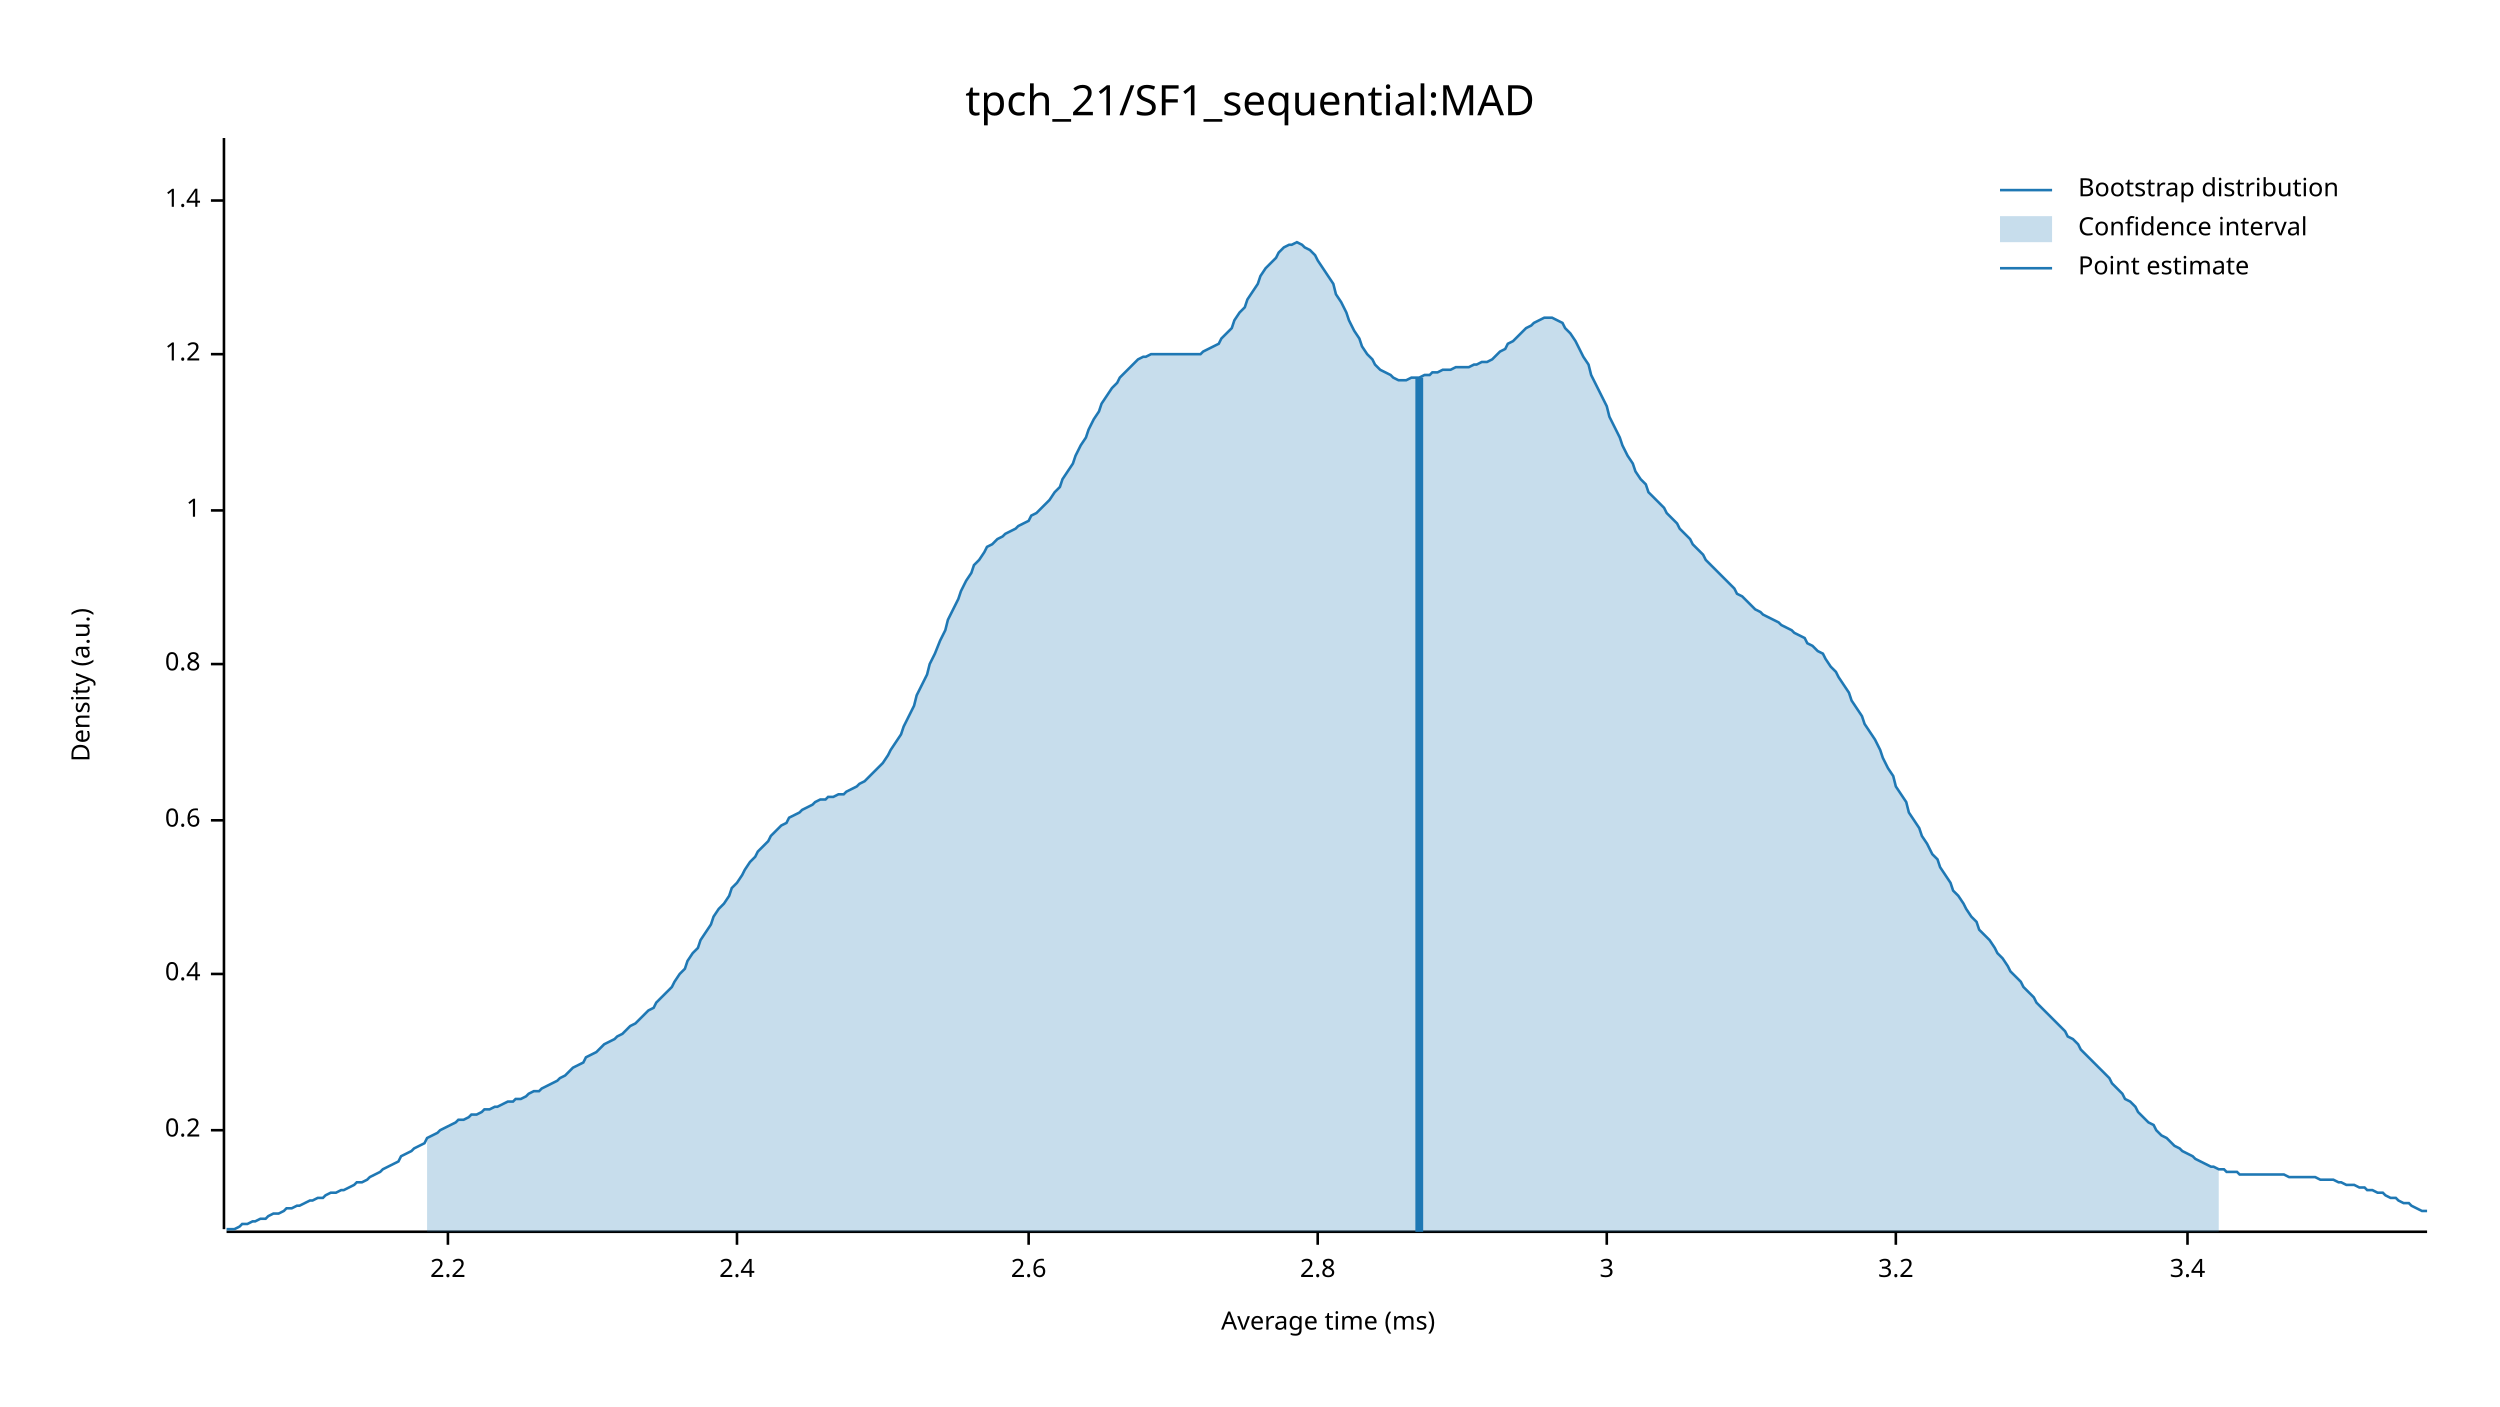
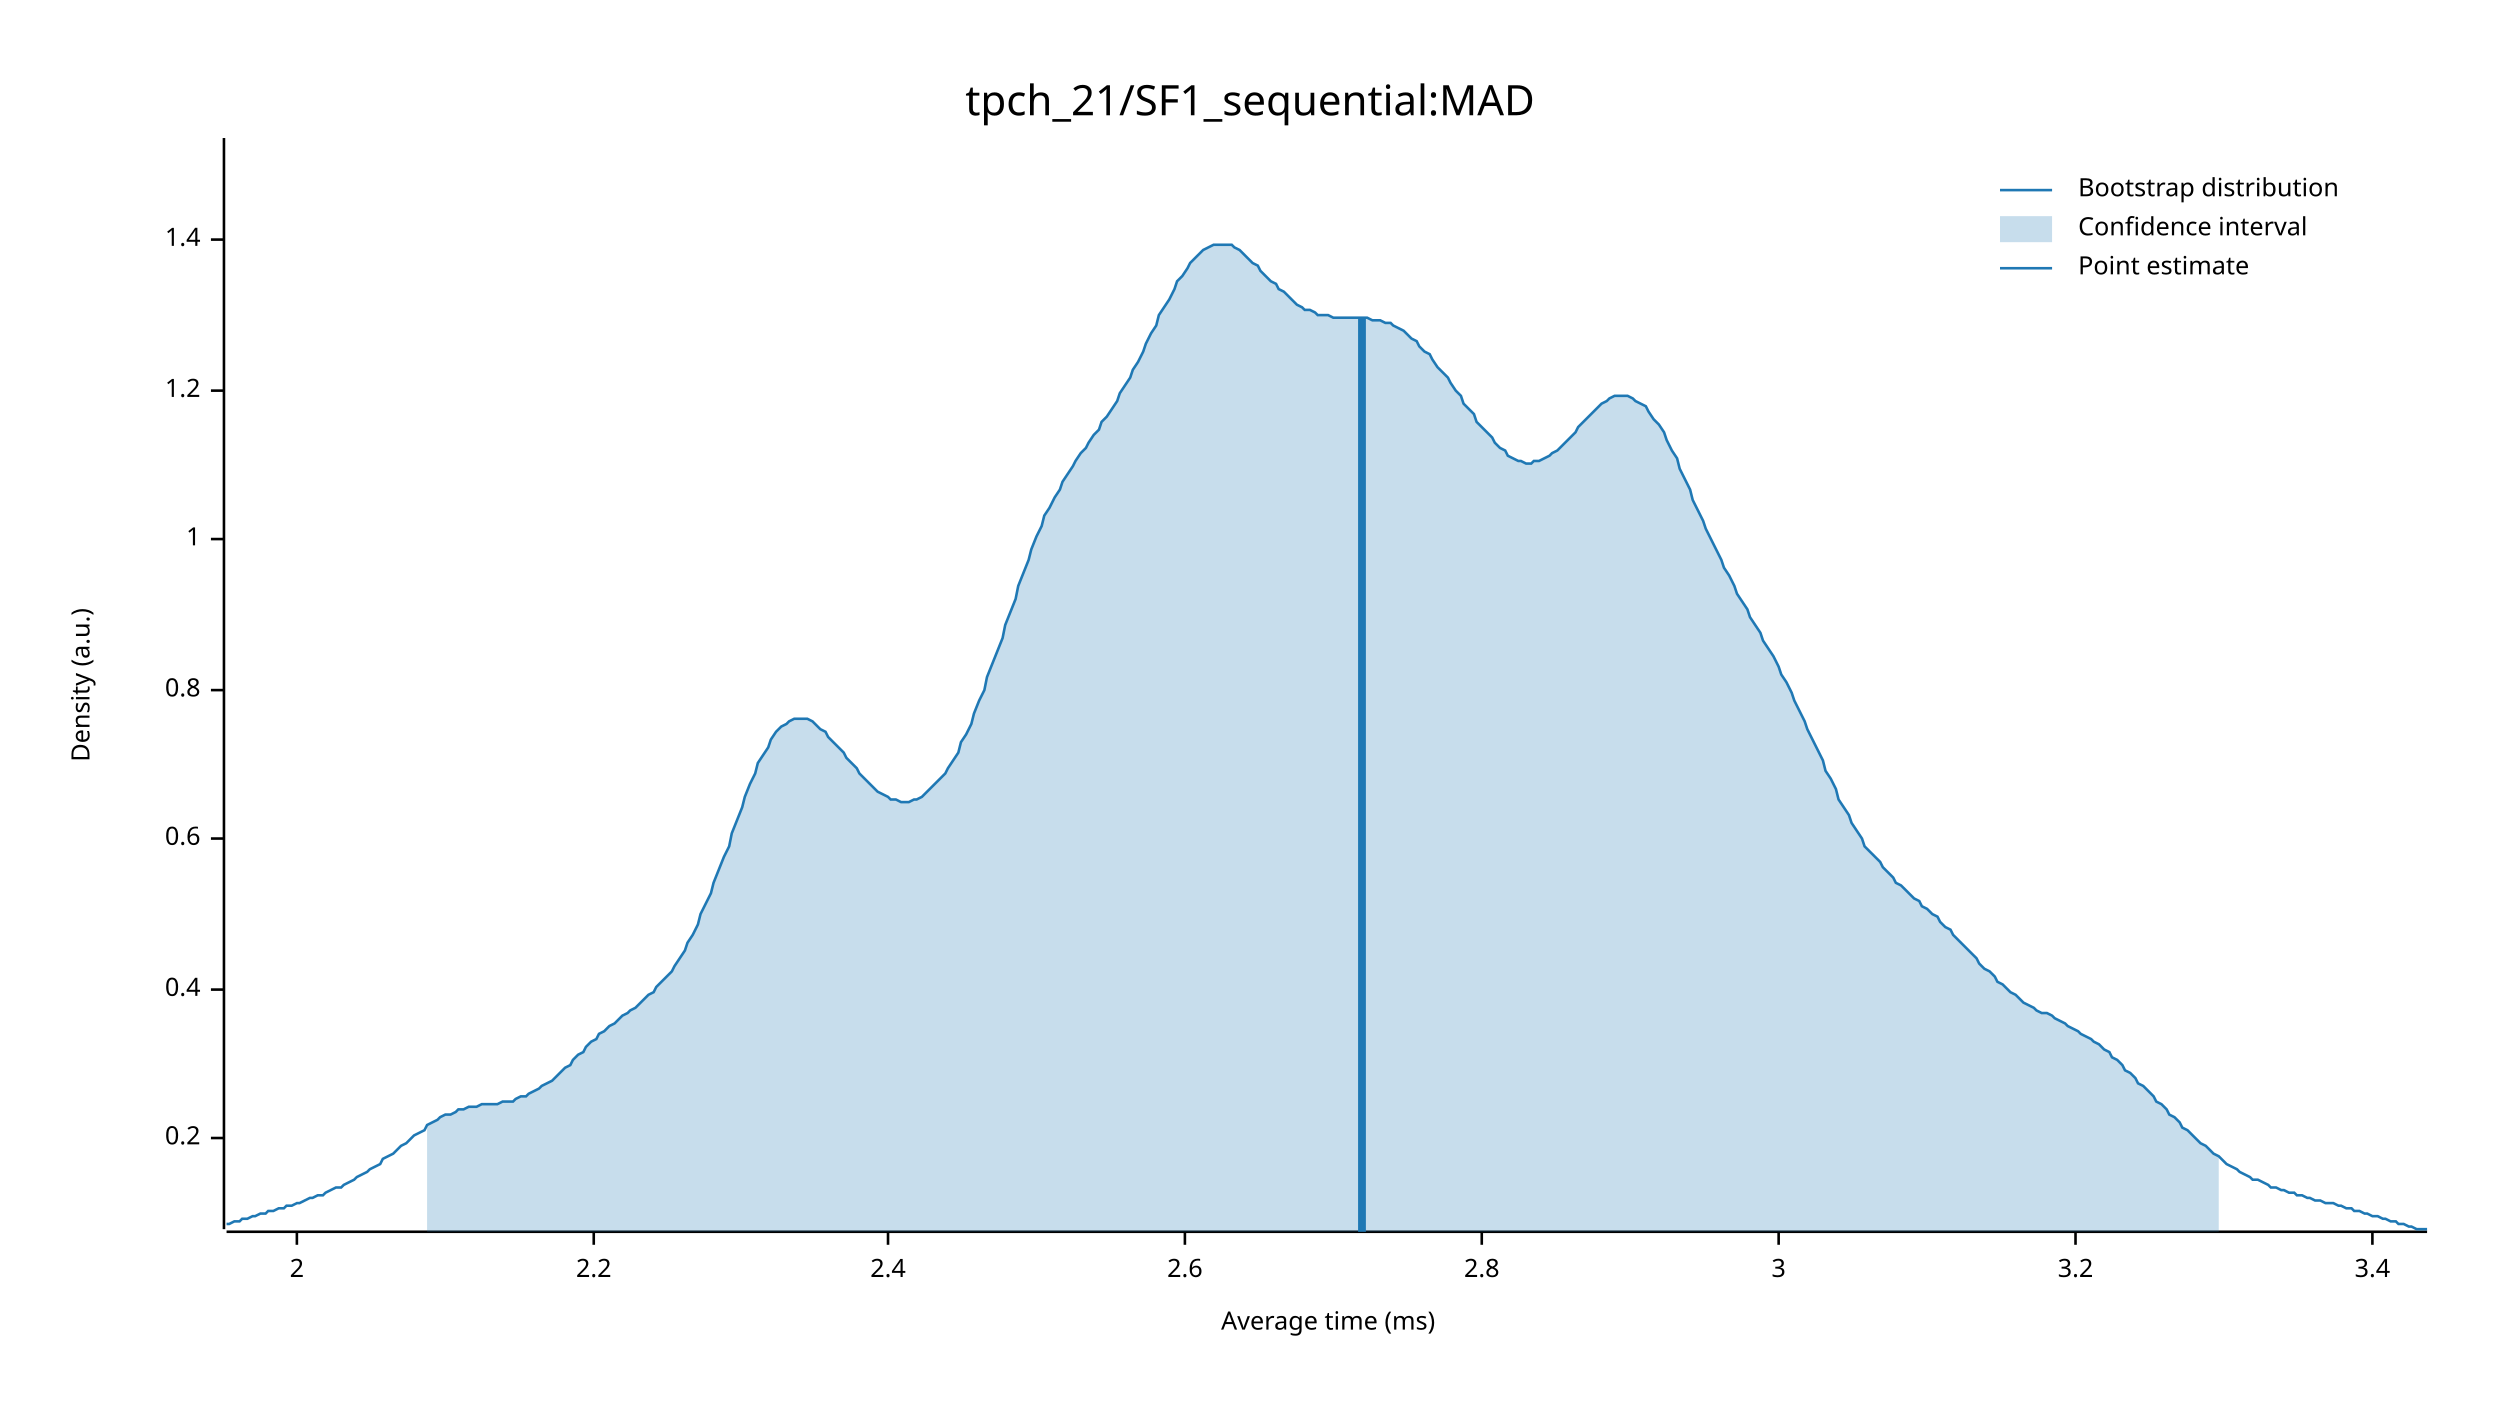
<svg xmlns="http://www.w3.org/2000/svg" width="960" height="540" viewBox="0 0 960 540">
  <text x="480" y="32" dy="0.76em" text-anchor="middle" font-family="sans-serif" font-size="16.129" opacity="1" fill="#000000">
tpch_21/SF1_sequential:MAD
</text>
  <text x="27" y="263" dy="0.76em" text-anchor="middle" font-family="sans-serif" font-size="9.677" opacity="1" fill="#000000" transform="rotate(270, 27, 263)">
Density (a.u.)
</text>
  <text x="510" y="513" dy="-0.5ex" text-anchor="middle" font-family="sans-serif" font-size="9.677" opacity="1" fill="#000000">
Average time (ms)
</text>
  <polyline fill="none" opacity="1" stroke="#000000" stroke-width="1" points="86,53 86,472 " />
-   <text x="77" y="434" dy="0.5ex" text-anchor="end" font-family="sans-serif" font-size="9.677" opacity="1" fill="#000000">
+   <text x="77" y="437" dy="0.5ex" text-anchor="end" font-family="sans-serif" font-size="9.677" opacity="1" fill="#000000">
0.2
</text>
-   <polyline fill="none" opacity="1" stroke="#000000" stroke-width="1" points="81,434 86,434 " />
-   <text x="77" y="374" dy="0.5ex" text-anchor="end" font-family="sans-serif" font-size="9.677" opacity="1" fill="#000000">
+   <polyline fill="none" opacity="1" stroke="#000000" stroke-width="1" points="81,437 86,437 " />
+   <text x="77" y="380" dy="0.5ex" text-anchor="end" font-family="sans-serif" font-size="9.677" opacity="1" fill="#000000">
0.4
</text>
-   <polyline fill="none" opacity="1" stroke="#000000" stroke-width="1" points="81,374 86,374 " />
-   <text x="77" y="315" dy="0.5ex" text-anchor="end" font-family="sans-serif" font-size="9.677" opacity="1" fill="#000000">
+   <polyline fill="none" opacity="1" stroke="#000000" stroke-width="1" points="81,380 86,380 " />
+   <text x="77" y="322" dy="0.5ex" text-anchor="end" font-family="sans-serif" font-size="9.677" opacity="1" fill="#000000">
0.6
</text>
-   <polyline fill="none" opacity="1" stroke="#000000" stroke-width="1" points="81,315 86,315 " />
-   <text x="77" y="255" dy="0.5ex" text-anchor="end" font-family="sans-serif" font-size="9.677" opacity="1" fill="#000000">
+   <polyline fill="none" opacity="1" stroke="#000000" stroke-width="1" points="81,322 86,322 " />
+   <text x="77" y="265" dy="0.5ex" text-anchor="end" font-family="sans-serif" font-size="9.677" opacity="1" fill="#000000">
0.8
</text>
-   <polyline fill="none" opacity="1" stroke="#000000" stroke-width="1" points="81,255 86,255 " />
-   <text x="77" y="196" dy="0.5ex" text-anchor="end" font-family="sans-serif" font-size="9.677" opacity="1" fill="#000000">
+   <polyline fill="none" opacity="1" stroke="#000000" stroke-width="1" points="81,265 86,265 " />
+   <text x="77" y="207" dy="0.5ex" text-anchor="end" font-family="sans-serif" font-size="9.677" opacity="1" fill="#000000">
1
</text>
-   <polyline fill="none" opacity="1" stroke="#000000" stroke-width="1" points="81,196 86,196 " />
-   <text x="77" y="136" dy="0.5ex" text-anchor="end" font-family="sans-serif" font-size="9.677" opacity="1" fill="#000000">
+   <polyline fill="none" opacity="1" stroke="#000000" stroke-width="1" points="81,207 86,207 " />
+   <text x="77" y="150" dy="0.5ex" text-anchor="end" font-family="sans-serif" font-size="9.677" opacity="1" fill="#000000">
1.2
</text>
-   <polyline fill="none" opacity="1" stroke="#000000" stroke-width="1" points="81,136 86,136 " />
-   <text x="77" y="77" dy="0.5ex" text-anchor="end" font-family="sans-serif" font-size="9.677" opacity="1" fill="#000000">
+   <polyline fill="none" opacity="1" stroke="#000000" stroke-width="1" points="81,150 86,150 " />
+   <text x="77" y="92" dy="0.5ex" text-anchor="end" font-family="sans-serif" font-size="9.677" opacity="1" fill="#000000">
1.4
</text>
-   <polyline fill="none" opacity="1" stroke="#000000" stroke-width="1" points="81,77 86,77 " />
+   <polyline fill="none" opacity="1" stroke="#000000" stroke-width="1" points="81,92 86,92 " />
  <polyline fill="none" opacity="1" stroke="#000000" stroke-width="1" points="87,473 932,473 " />
-   <text x="172" y="483" dy="0.76em" text-anchor="middle" font-family="sans-serif" font-size="9.677" opacity="1" fill="#000000">
+   <text x="114" y="483" dy="0.76em" text-anchor="middle" font-family="sans-serif" font-size="9.677" opacity="1" fill="#000000">
+ 2
+ </text>
+   <polyline fill="none" opacity="1" stroke="#000000" stroke-width="1" points="114,473 114,478 " />
+   <text x="228" y="483" dy="0.76em" text-anchor="middle" font-family="sans-serif" font-size="9.677" opacity="1" fill="#000000">
2.2
</text>
-   <polyline fill="none" opacity="1" stroke="#000000" stroke-width="1" points="172,473 172,478 " />
-   <text x="283" y="483" dy="0.76em" text-anchor="middle" font-family="sans-serif" font-size="9.677" opacity="1" fill="#000000">
+   <polyline fill="none" opacity="1" stroke="#000000" stroke-width="1" points="228,473 228,478 " />
+   <text x="341" y="483" dy="0.76em" text-anchor="middle" font-family="sans-serif" font-size="9.677" opacity="1" fill="#000000">
2.4
</text>
-   <polyline fill="none" opacity="1" stroke="#000000" stroke-width="1" points="283,473 283,478 " />
-   <text x="395" y="483" dy="0.76em" text-anchor="middle" font-family="sans-serif" font-size="9.677" opacity="1" fill="#000000">
+   <polyline fill="none" opacity="1" stroke="#000000" stroke-width="1" points="341,473 341,478 " />
+   <text x="455" y="483" dy="0.76em" text-anchor="middle" font-family="sans-serif" font-size="9.677" opacity="1" fill="#000000">
2.6
</text>
-   <polyline fill="none" opacity="1" stroke="#000000" stroke-width="1" points="395,473 395,478 " />
-   <text x="506" y="483" dy="0.76em" text-anchor="middle" font-family="sans-serif" font-size="9.677" opacity="1" fill="#000000">
+   <polyline fill="none" opacity="1" stroke="#000000" stroke-width="1" points="455,473 455,478 " />
+   <text x="569" y="483" dy="0.76em" text-anchor="middle" font-family="sans-serif" font-size="9.677" opacity="1" fill="#000000">
2.8
</text>
-   <polyline fill="none" opacity="1" stroke="#000000" stroke-width="1" points="506,473 506,478 " />
-   <text x="617" y="483" dy="0.76em" text-anchor="middle" font-family="sans-serif" font-size="9.677" opacity="1" fill="#000000">
+   <polyline fill="none" opacity="1" stroke="#000000" stroke-width="1" points="569,473 569,478 " />
+   <text x="683" y="483" dy="0.76em" text-anchor="middle" font-family="sans-serif" font-size="9.677" opacity="1" fill="#000000">
3
</text>
-   <polyline fill="none" opacity="1" stroke="#000000" stroke-width="1" points="617,473 617,478 " />
-   <text x="728" y="483" dy="0.76em" text-anchor="middle" font-family="sans-serif" font-size="9.677" opacity="1" fill="#000000">
+   <polyline fill="none" opacity="1" stroke="#000000" stroke-width="1" points="683,473 683,478 " />
+   <text x="797" y="483" dy="0.76em" text-anchor="middle" font-family="sans-serif" font-size="9.677" opacity="1" fill="#000000">
3.2
</text>
-   <polyline fill="none" opacity="1" stroke="#000000" stroke-width="1" points="728,473 728,478 " />
-   <text x="840" y="483" dy="0.76em" text-anchor="middle" font-family="sans-serif" font-size="9.677" opacity="1" fill="#000000">
+   <polyline fill="none" opacity="1" stroke="#000000" stroke-width="1" points="797,473 797,478 " />
+   <text x="911" y="483" dy="0.76em" text-anchor="middle" font-family="sans-serif" font-size="9.677" opacity="1" fill="#000000">
3.4
</text>
-   <polyline fill="none" opacity="1" stroke="#000000" stroke-width="1" points="840,473 840,478 " />
-   <polyline fill="none" opacity="1" stroke="#1F78B4" stroke-width="1" points="87,472 88,472 90,472 92,471 93,470 95,470 97,469 98,469 100,468 102,468 103,467 105,466 107,466 109,465 110,464 112,464 114,463 115,463 117,462 119,461 120,461 122,460 124,460 125,459 127,458 129,458 131,457 132,457 134,456 136,455 137,454 139,454 141,453 142,452 144,451 146,450 147,449 149,448 151,447 153,446 154,444 156,443 158,442 159,441 161,440 163,439 164,437 166,436 168,435 169,434 171,433 173,432 175,431 176,430 178,430 180,429 181,428 183,428 185,427 186,426 188,426 190,425 191,425 193,424 195,423 197,423 198,422 200,422 202,421 203,420 205,419 207,419 208,418 210,417 212,416 214,415 215,414 217,413 219,411 220,410 222,409 224,408 225,406 227,405 229,404 230,403 232,401 234,400 236,399 237,398 239,397 241,395 242,394 244,393 246,391 247,390 249,388 251,387 252,385 254,383 256,381 258,379 259,377 261,374 263,372 264,369 266,366 268,364 269,361 271,358 273,355 274,352 276,349 278,347 280,344 281,341 283,339 285,336 286,334 288,331 290,329 291,327 293,325 295,323 296,321 298,319 300,317 302,316 303,314 305,313 307,312 308,311 310,310 312,309 313,308 315,307 317,307 318,306 320,306 322,305 324,305 325,304 327,303 329,302 330,301 332,300 334,298 335,297 337,295 339,293 341,290 342,288 344,285 346,282 347,279 349,275 351,271 352,267 354,263 356,259 357,255 359,251 361,246 363,242 364,238 366,234 368,230 369,227 371,223 373,220 374,217 376,215 378,212 379,210 381,209 383,207 385,206 386,205 388,204 390,203 391,202 393,201 395,200 396,198 398,197 400,195 401,194 403,192 405,189 407,187 408,184 410,181 412,178 413,175 415,171 417,168 418,165 420,161 422,158 423,155 425,152 427,149 429,147 430,145 432,143 434,141 435,140 437,138 439,137 440,137 442,136 444,136 445,136 447,136 449,136 451,136 452,136 454,136 456,136 457,136 459,136 461,136 462,135 464,134 466,133 468,132 469,130 471,128 473,126 474,123 476,120 478,118 479,115 481,112 483,109 484,106 486,103 488,101 490,99 491,97 493,95 495,94 496,94 498,93 500,94 501,95 503,96 505,98 506,100 508,103 510,106 512,109 513,113 515,116 517,120 518,123 520,127 522,130 523,133 525,136 527,138 528,140 530,142 532,143 534,144 535,145 537,146 539,146 540,146 542,145 544,145 545,145 547,144 549,144 550,143 552,143 554,142 556,142 557,142 559,141 561,141 562,141 564,141 566,140 567,140 569,139 571,139 573,138 574,137 576,135 578,134 579,132 581,131 583,129 584,128 586,126 588,125 589,124 591,123 593,122 595,122 596,122 598,123 600,124 601,126 603,128 605,131 606,133 608,137 610,140 611,144 613,148 615,152 617,156 618,160 620,164 622,168 623,171 625,175 627,178 628,181 630,184 632,186 633,189 635,191 637,193 639,195 640,197 642,199 644,201 645,203 647,205 649,207 650,209 652,211 654,213 655,215 657,217 659,219 661,221 662,222 664,224 666,226 667,228 669,229 671,231 672,232 674,234 676,235 677,236 679,237 681,238 683,239 684,240 686,241 688,242 689,243 691,244 693,245 694,247 696,248 698,250 700,251 701,253 703,256 705,258 706,260 708,263 710,266 711,269 713,272 715,275 716,278 718,281 720,284 722,288 723,291 725,295 727,298 728,302 730,305 732,308 733,312 735,315 737,318 738,321 740,324 742,328 744,330 745,333 747,336 749,339 750,342 752,344 754,347 755,349 757,352 759,354 760,357 762,359 764,361 766,364 767,366 769,368 771,371 772,373 774,375 776,377 777,379 779,381 781,383 782,385 784,387 786,389 788,391 789,392 791,394 793,396 794,398 796,399 798,401 799,403 801,405 803,407 804,408 806,410 808,412 810,414 811,416 813,418 815,420 816,422 818,423 820,425 821,427 823,429 825,431 827,432 828,434 830,436 832,437 833,438 835,440 837,441 838,442 840,443 842,444 843,445 845,446 847,447 849,448 850,448 852,449 854,449 855,450 857,450 859,450 860,451 862,451 864,451 865,451 867,451 869,451 871,451 872,451 874,451 876,451 877,451 879,452 881,452 882,452 884,452 886,452 887,452 889,452 891,453 893,453 894,453 896,453 898,454 899,454 901,455 903,455 904,455 906,456 908,456 909,457 911,457 913,458 915,458 916,459 918,460 920,460 921,461 923,462 925,462 926,463 928,464 930,465 932,465 " />
-   <polygon opacity="0.25" fill="#1F78B4" points="164,437 166,436 168,435 169,434 171,433 173,432 175,431 176,430 178,430 180,429 181,428 183,428 185,427 186,426 188,426 190,425 191,425 193,424 195,423 197,423 198,422 200,422 202,421 203,420 205,419 207,419 208,418 210,417 212,416 214,415 215,414 217,413 219,411 220,410 222,409 224,408 225,406 227,405 229,404 230,403 232,401 234,400 236,399 237,398 239,397 241,395 242,394 244,393 246,391 247,390 249,388 251,387 252,385 254,383 256,381 258,379 259,377 261,374 263,372 264,369 266,366 268,364 269,361 271,358 273,355 274,352 276,349 278,347 280,344 281,341 283,339 285,336 286,334 288,331 290,329 291,327 293,325 295,323 296,321 298,319 300,317 302,316 303,314 305,313 307,312 308,311 310,310 312,309 313,308 315,307 317,307 318,306 320,306 322,305 324,305 325,304 327,303 329,302 330,301 332,300 334,298 335,297 337,295 339,293 341,290 342,288 344,285 346,282 347,279 349,275 351,271 352,267 354,263 356,259 357,255 359,251 361,246 363,242 364,238 366,234 368,230 369,227 371,223 373,220 374,217 376,215 378,212 379,210 381,209 383,207 385,206 386,205 388,204 390,203 391,202 393,201 395,200 396,198 398,197 400,195 401,194 403,192 405,189 407,187 408,184 410,181 412,178 413,175 415,171 417,168 418,165 420,161 422,158 423,155 425,152 427,149 429,147 430,145 432,143 434,141 435,140 437,138 439,137 440,137 442,136 444,136 445,136 447,136 449,136 451,136 452,136 454,136 456,136 457,136 459,136 461,136 462,135 464,134 466,133 468,132 469,130 471,128 473,126 474,123 476,120 478,118 479,115 481,112 483,109 484,106 486,103 488,101 490,99 491,97 493,95 495,94 496,94 498,93 500,94 501,95 503,96 505,98 506,100 508,103 510,106 512,109 513,113 515,116 517,120 518,123 520,127 522,130 523,133 525,136 527,138 528,140 530,142 532,143 534,144 535,145 537,146 539,146 540,146 542,145 544,145 545,145 547,144 549,144 550,143 552,143 554,142 556,142 557,142 559,141 561,141 562,141 564,141 566,140 567,140 569,139 571,139 573,138 574,137 576,135 578,134 579,132 581,131 583,129 584,128 586,126 588,125 589,124 591,123 593,122 595,122 596,122 598,123 600,124 601,126 603,128 605,131 606,133 608,137 610,140 611,144 613,148 615,152 617,156 618,160 620,164 622,168 623,171 625,175 627,178 628,181 630,184 632,186 633,189 635,191 637,193 639,195 640,197 642,199 644,201 645,203 647,205 649,207 650,209 652,211 654,213 655,215 657,217 659,219 661,221 662,222 664,224 666,226 667,228 669,229 671,231 672,232 674,234 676,235 677,236 679,237 681,238 683,239 684,240 686,241 688,242 689,243 691,244 693,245 694,247 696,248 698,250 700,251 701,253 703,256 705,258 706,260 708,263 710,266 711,269 713,272 715,275 716,278 718,281 720,284 722,288 723,291 725,295 727,298 728,302 730,305 732,308 733,312 735,315 737,318 738,321 740,324 742,328 744,330 745,333 747,336 749,339 750,342 752,344 754,347 755,349 757,352 759,354 760,357 762,359 764,361 766,364 767,366 769,368 771,371 772,373 774,375 776,377 777,379 779,381 781,383 782,385 784,387 786,389 788,391 789,392 791,394 793,396 794,398 796,399 798,401 799,403 801,405 803,407 804,408 806,410 808,412 810,414 811,416 813,418 815,420 816,422 818,423 820,425 821,427 823,429 825,431 827,432 828,434 830,436 832,437 833,438 835,440 837,441 838,442 840,443 842,444 843,445 845,446 847,447 849,448 850,448 852,449 852,473 164,473 " />
-   <polyline fill="none" opacity="1" stroke="#1F78B4" stroke-width="3" points="545,473 545,145 " />
+   <polyline fill="none" opacity="1" stroke="#000000" stroke-width="1" points="911,473 911,478 " />
+   <polyline fill="none" opacity="1" stroke="#1F78B4" stroke-width="1" points="87,470 88,470 90,469 92,469 93,468 95,468 97,467 98,467 100,466 102,466 103,465 105,465 107,464 109,464 110,463 112,463 114,462 115,462 117,461 119,460 120,460 122,459 124,459 125,458 127,457 129,456 131,456 132,455 134,454 136,453 137,452 139,451 141,450 142,449 144,448 146,447 147,445 149,444 151,443 153,441 154,440 156,439 158,437 159,436 161,435 163,434 164,432 166,431 168,430 169,429 171,428 173,428 175,427 176,426 178,426 180,425 181,425 183,425 185,424 186,424 188,424 190,424 191,424 193,423 195,423 197,423 198,422 200,421 202,421 203,420 205,419 207,418 208,417 210,416 212,415 214,413 215,412 217,410 219,409 220,407 222,405 224,404 225,402 227,400 229,399 230,397 232,396 234,394 236,393 237,392 239,390 241,389 242,388 244,387 246,385 247,384 249,382 251,381 252,379 254,377 256,375 258,373 259,371 261,368 263,365 264,362 266,359 268,355 269,351 271,347 273,343 274,339 276,334 278,329 280,325 281,320 283,315 285,310 286,306 288,301 290,297 291,293 293,290 295,287 296,284 298,281 300,279 302,278 303,277 305,276 307,276 308,276 310,276 312,277 313,278 315,280 317,281 318,283 320,285 322,287 324,289 325,291 327,293 329,295 330,297 332,299 334,301 335,302 337,304 339,305 341,306 342,307 344,307 346,308 347,308 349,308 351,307 352,307 354,306 356,304 357,303 359,301 361,299 363,297 364,295 366,292 368,289 369,285 371,282 373,278 374,274 376,269 378,265 379,260 381,255 383,250 385,245 386,240 388,235 390,230 391,225 393,220 395,215 396,211 398,206 400,202 401,198 403,195 405,191 407,188 408,185 410,182 412,179 413,177 415,174 417,172 418,170 420,167 422,165 423,162 425,160 427,157 429,154 430,151 432,148 434,145 435,142 437,139 439,135 440,132 442,128 444,125 445,121 447,118 449,115 451,111 452,108 454,106 456,103 457,101 459,99 461,97 462,96 464,95 466,94 468,94 469,94 471,94 473,94 474,95 476,96 478,98 479,99 481,101 483,102 484,104 486,106 488,108 490,109 491,111 493,112 495,114 496,115 498,117 500,118 501,119 503,119 505,120 506,121 508,121 510,121 512,122 513,122 515,122 517,122 518,122 520,122 522,122 523,122 525,122 527,123 528,123 530,123 532,124 534,124 535,125 537,126 539,127 540,128 542,130 544,131 545,133 547,135 549,136 550,138 552,141 554,143 556,145 557,147 559,150 561,152 562,155 564,157 566,159 567,162 569,164 571,166 573,168 574,170 576,172 578,173 579,175 581,176 583,177 584,177 586,178 588,178 589,177 591,177 593,176 595,175 596,174 598,173 600,171 601,170 603,168 605,166 606,164 608,162 610,160 611,159 613,157 615,155 617,154 618,153 620,152 622,152 623,152 625,152 627,153 628,154 630,155 632,156 633,158 635,161 637,163 639,166 640,169 642,173 644,176 645,180 647,184 649,188 650,192 652,196 654,200 655,203 657,207 659,211 661,215 662,218 664,221 666,225 667,228 669,231 671,234 672,237 674,240 676,243 677,246 679,249 681,252 683,256 684,259 686,262 688,266 689,269 691,273 693,277 694,280 696,284 698,288 700,292 701,296 703,299 705,303 706,307 708,310 710,313 711,316 713,319 715,322 716,325 718,327 720,329 722,331 723,333 725,335 727,337 728,339 730,340 732,342 733,343 735,345 737,346 738,348 740,349 742,351 744,352 745,354 747,356 749,357 750,359 752,361 754,363 755,364 757,366 759,368 760,370 762,372 764,373 766,375 767,377 769,378 771,380 772,381 774,382 776,384 777,385 779,386 781,387 782,388 784,389 786,389 788,390 789,391 791,392 793,393 794,394 796,395 798,396 799,397 801,398 803,399 804,400 806,401 808,403 810,404 811,406 813,407 815,409 816,411 818,412 820,414 821,416 823,417 825,419 827,421 828,423 830,424 832,426 833,428 835,429 837,431 838,433 840,434 842,436 843,437 845,439 847,440 849,442 850,443 852,444 854,446 855,447 857,448 859,449 860,450 862,451 864,452 865,453 867,453 869,454 871,455 872,456 874,456 876,457 877,457 879,458 881,458 882,459 884,459 886,460 887,460 889,461 891,461 893,462 894,462 896,462 898,463 899,463 901,464 903,464 904,465 906,465 908,466 909,466 911,467 913,467 915,468 916,468 918,469 920,469 921,470 923,470 925,471 926,471 928,472 930,472 932,472 " />
+   <polygon opacity="0.25" fill="#1F78B4" points="164,432 166,431 168,430 169,429 171,428 173,428 175,427 176,426 178,426 180,425 181,425 183,425 185,424 186,424 188,424 190,424 191,424 193,423 195,423 197,423 198,422 200,421 202,421 203,420 205,419 207,418 208,417 210,416 212,415 214,413 215,412 217,410 219,409 220,407 222,405 224,404 225,402 227,400 229,399 230,397 232,396 234,394 236,393 237,392 239,390 241,389 242,388 244,387 246,385 247,384 249,382 251,381 252,379 254,377 256,375 258,373 259,371 261,368 263,365 264,362 266,359 268,355 269,351 271,347 273,343 274,339 276,334 278,329 280,325 281,320 283,315 285,310 286,306 288,301 290,297 291,293 293,290 295,287 296,284 298,281 300,279 302,278 303,277 305,276 307,276 308,276 310,276 312,277 313,278 315,280 317,281 318,283 320,285 322,287 324,289 325,291 327,293 329,295 330,297 332,299 334,301 335,302 337,304 339,305 341,306 342,307 344,307 346,308 347,308 349,308 351,307 352,307 354,306 356,304 357,303 359,301 361,299 363,297 364,295 366,292 368,289 369,285 371,282 373,278 374,274 376,269 378,265 379,260 381,255 383,250 385,245 386,240 388,235 390,230 391,225 393,220 395,215 396,211 398,206 400,202 401,198 403,195 405,191 407,188 408,185 410,182 412,179 413,177 415,174 417,172 418,170 420,167 422,165 423,162 425,160 427,157 429,154 430,151 432,148 434,145 435,142 437,139 439,135 440,132 442,128 444,125 445,121 447,118 449,115 451,111 452,108 454,106 456,103 457,101 459,99 461,97 462,96 464,95 466,94 468,94 469,94 471,94 473,94 474,95 476,96 478,98 479,99 481,101 483,102 484,104 486,106 488,108 490,109 491,111 493,112 495,114 496,115 498,117 500,118 501,119 503,119 505,120 506,121 508,121 510,121 512,122 513,122 515,122 517,122 518,122 520,122 522,122 523,122 525,122 527,123 528,123 530,123 532,124 534,124 535,125 537,126 539,127 540,128 542,130 544,131 545,133 547,135 549,136 550,138 552,141 554,143 556,145 557,147 559,150 561,152 562,155 564,157 566,159 567,162 569,164 571,166 573,168 574,170 576,172 578,173 579,175 581,176 583,177 584,177 586,178 588,178 589,177 591,177 593,176 595,175 596,174 598,173 600,171 601,170 603,168 605,166 606,164 608,162 610,160 611,159 613,157 615,155 617,154 618,153 620,152 622,152 623,152 625,152 627,153 628,154 630,155 632,156 633,158 635,161 637,163 639,166 640,169 642,173 644,176 645,180 647,184 649,188 650,192 652,196 654,200 655,203 657,207 659,211 661,215 662,218 664,221 666,225 667,228 669,231 671,234 672,237 674,240 676,243 677,246 679,249 681,252 683,256 684,259 686,262 688,266 689,269 691,273 693,277 694,280 696,284 698,288 700,292 701,296 703,299 705,303 706,307 708,310 710,313 711,316 713,319 715,322 716,325 718,327 720,329 722,331 723,333 725,335 727,337 728,339 730,340 732,342 733,343 735,345 737,346 738,348 740,349 742,351 744,352 745,354 747,356 749,357 750,359 752,361 754,363 755,364 757,366 759,368 760,370 762,372 764,373 766,375 767,377 769,378 771,380 772,381 774,382 776,384 777,385 779,386 781,387 782,388 784,389 786,389 788,390 789,391 791,392 793,393 794,394 796,395 798,396 799,397 801,398 803,399 804,400 806,401 808,403 810,404 811,406 813,407 815,409 816,411 818,412 820,414 821,416 823,417 825,419 827,421 828,423 830,424 832,426 833,428 835,429 837,431 838,433 840,434 842,436 843,437 845,439 847,440 849,442 850,443 852,444 852,473 164,473 " />
+   <polyline fill="none" opacity="1" stroke="#1F78B4" stroke-width="3" points="523,473 523,122 " />
  <text x="798" y="68" dy="0.76em" text-anchor="start" font-family="sans-serif" font-size="9.677" opacity="1" fill="#000000">
Bootstrap distribution
</text>
  <text x="798" y="83" dy="0.76em" text-anchor="start" font-family="sans-serif" font-size="9.677" opacity="1" fill="#000000">
Confidence interval
</text>
  <text x="798" y="98" dy="0.76em" text-anchor="start" font-family="sans-serif" font-size="9.677" opacity="1" fill="#000000">
Point estimate
</text>
  <polyline fill="none" opacity="1" stroke="#1F78B4" stroke-width="1" points="768,73 788,73 " />
  <rect x="768" y="83" width="20" height="10" opacity="0.25" fill="#1F78B4" stroke="none" />
  <polyline fill="none" opacity="1" stroke="#1F78B4" stroke-width="1" points="768,103 788,103 " />
</svg>
